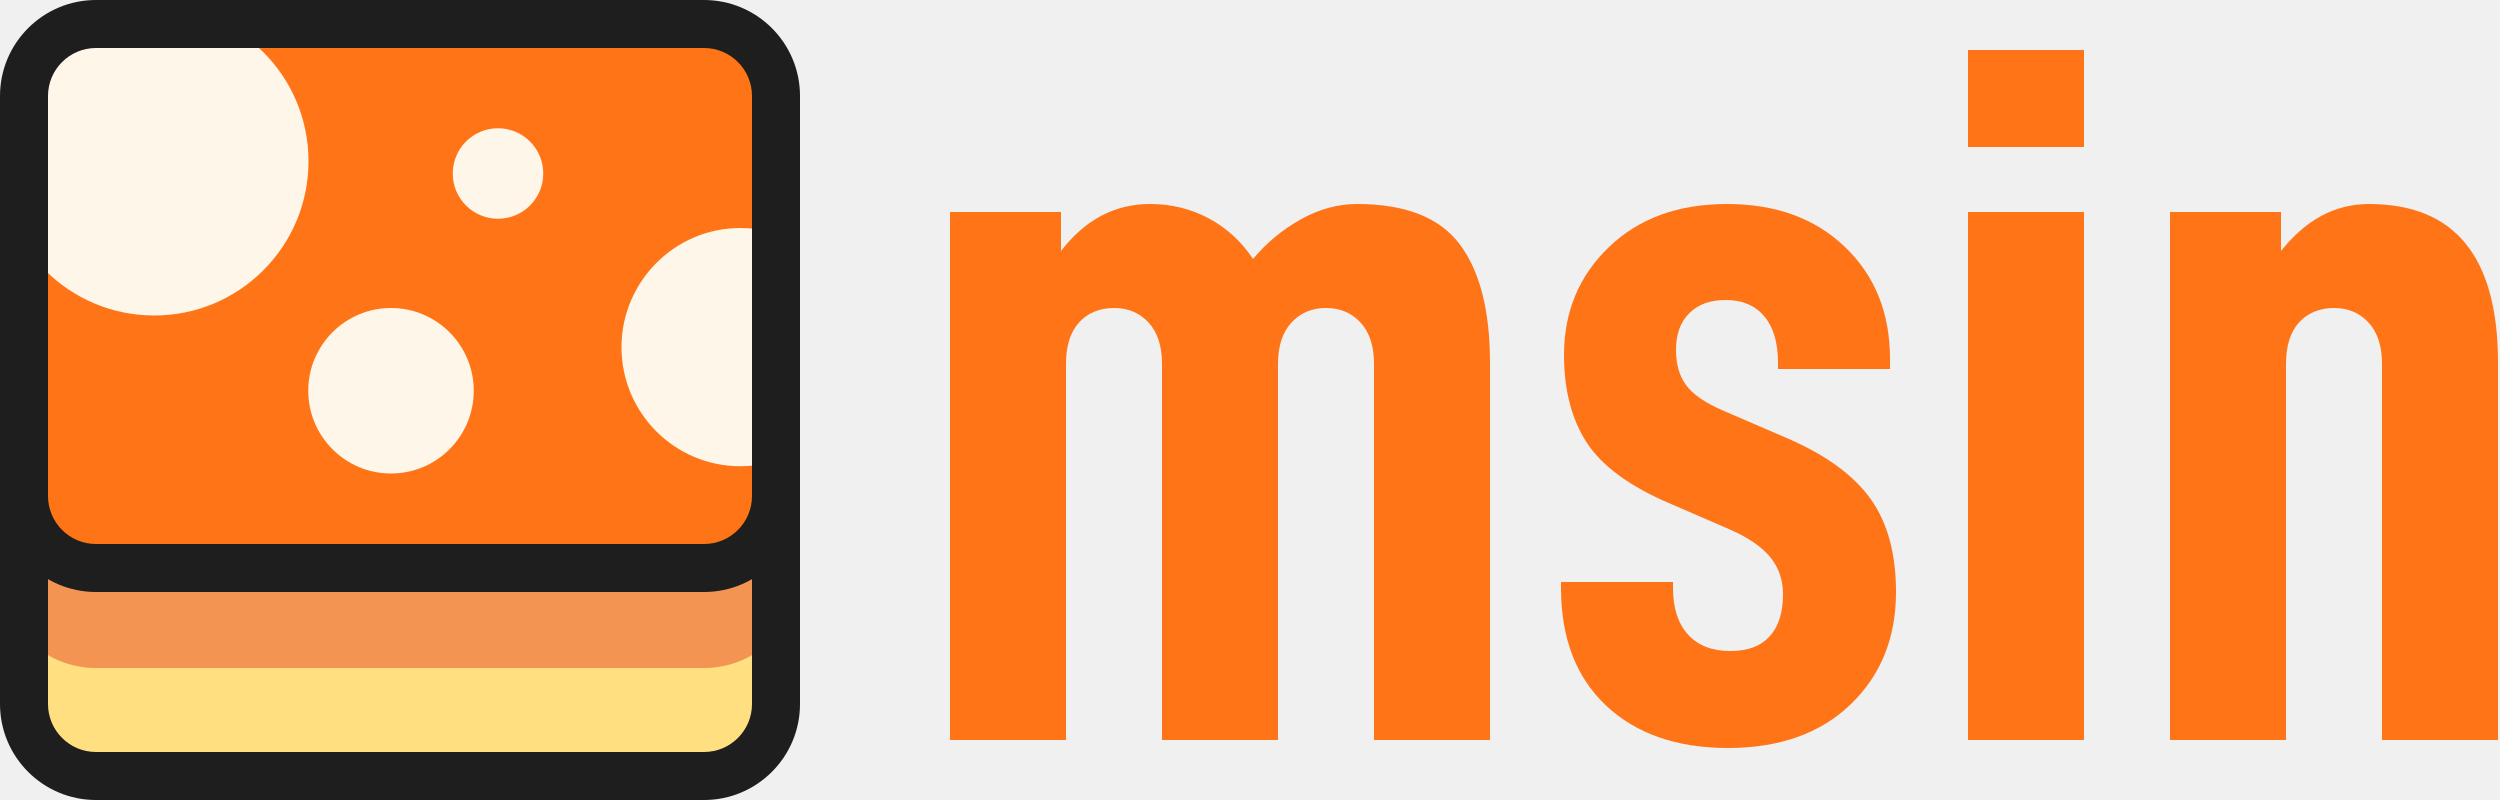
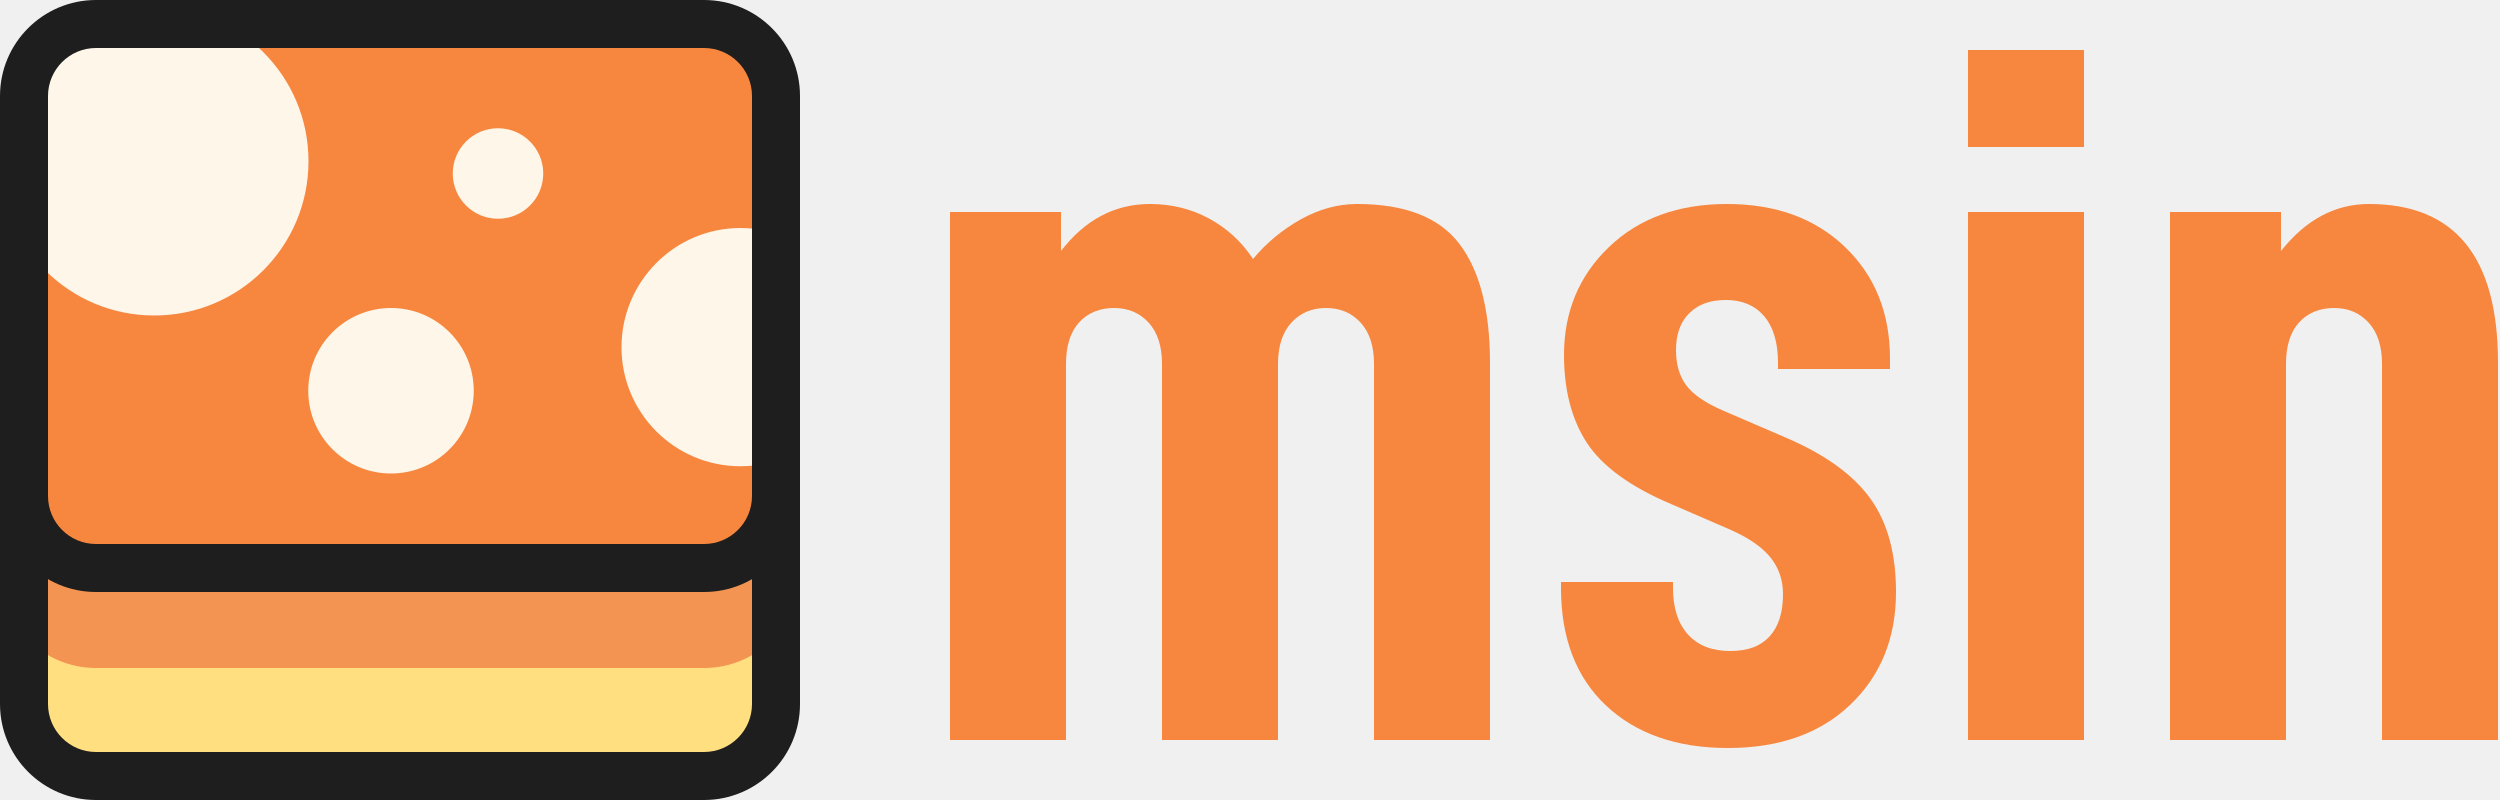
<svg xmlns="http://www.w3.org/2000/svg" width="100" height="32" viewBox="0 0 100 32" fill="none">
  <g clip-path="url(#clip0_22_26)">
-     <path d="M42.44 8.48V10.04C43.4 8.79 44.59 8.16 46 8.16C46.85 8.16 47.64 8.35 48.36 8.74C49.08 9.13 49.67 9.67 50.12 10.36C50.65 9.72 51.29 9.19 52.02 8.78C52.75 8.37 53.51 8.16 54.28 8.16C56.2 8.16 57.57 8.69 58.38 9.76C59.19 10.83 59.6 12.41 59.6 14.52V29.6H54.96V14.56C54.96 13.84 54.78 13.29 54.42 12.9C54.06 12.51 53.6 12.32 53.04 12.32C52.48 12.32 52.02 12.51 51.66 12.9C51.3 13.29 51.12 13.84 51.12 14.56V29.6H46.48V14.56C46.48 13.84 46.3 13.29 45.94 12.9C45.58 12.51 45.12 12.32 44.56 12.32C44 12.32 43.51 12.51 43.16 12.9C42.81 13.29 42.64 13.84 42.64 14.56V29.6H38V8.48H42.44Z" fill="#FF7417" />
-     <path d="M62.44 23.52V23.28H66.92V23.52C66.92 24.32 67.12 24.94 67.52 25.38C67.92 25.82 68.48 26.04 69.2 26.04C69.92 26.04 70.42 25.85 70.78 25.46C71.14 25.07 71.32 24.51 71.32 23.76C71.32 23.2 71.15 22.71 70.82 22.3C70.49 21.89 69.96 21.52 69.24 21.2L66.84 20.16C65.21 19.47 64.09 18.65 63.48 17.72C62.87 16.79 62.56 15.61 62.56 14.2C62.56 12.47 63.16 11.03 64.36 9.88C65.56 8.73 67.13 8.16 69.08 8.16C71.03 8.16 72.6 8.73 73.8 9.88C75 11.03 75.6 12.52 75.6 14.36V14.76H71.12V14.52C71.12 13.69 70.93 13.07 70.56 12.64C70.19 12.21 69.68 12 69.04 12C68.4 12 67.94 12.17 67.58 12.52C67.22 12.87 67.04 13.36 67.04 14C67.04 14.56 67.17 15.03 67.44 15.4C67.71 15.77 68.21 16.12 68.96 16.44L71.56 17.56C73.08 18.23 74.17 19.03 74.84 19.98C75.51 20.93 75.84 22.16 75.84 23.68C75.84 25.52 75.23 27.02 74.02 28.18C72.81 29.34 71.17 29.92 69.12 29.92C67.07 29.92 65.44 29.35 64.24 28.22C63.04 27.09 62.44 25.52 62.44 23.52Z" fill="#FF7417" />
-     <path d="M83.36 2V5.88H78.72V2H83.36ZM83.36 8.48V29.6H78.72V8.48H83.36Z" fill="#FF7417" />
-     <path d="M91.24 8.48V10.04C92.23 8.79 93.4 8.16 94.76 8.16C98.2 8.16 99.92 10.28 99.92 14.52V29.6H95.28V14.56C95.28 13.84 95.1 13.29 94.74 12.9C94.38 12.51 93.92 12.32 93.36 12.32C92.8 12.32 92.31 12.51 91.96 12.9C91.61 13.29 91.44 13.84 91.44 14.56V29.6H86.8V8.48H91.24Z" fill="#FF7417" />
+     <path d="M42.44 8.48V10.04C43.4 8.79 44.59 8.16 46 8.16C46.85 8.16 47.64 8.35 48.36 8.74C49.08 9.13 49.67 9.67 50.12 10.36C50.65 9.72 51.29 9.19 52.02 8.78C52.75 8.37 53.51 8.16 54.28 8.16C56.2 8.16 57.57 8.69 58.38 9.76C59.19 10.83 59.6 12.41 59.6 14.52V29.6H54.96V14.56C54.96 13.84 54.78 13.29 54.42 12.9C54.06 12.51 53.6 12.32 53.04 12.32C52.48 12.32 52.02 12.51 51.66 12.9C51.3 13.29 51.12 13.84 51.12 14.56V29.6H46.48V14.56C46.48 13.84 46.3 13.29 45.94 12.9C45.58 12.51 45.12 12.32 44.56 12.32C44 12.32 43.51 12.51 43.16 12.9C42.81 13.29 42.64 13.84 42.64 14.56V29.6H38V8.48H42.44Z" fill="#F7863E" />
+     <path d="M62.44 23.52V23.28H66.92V23.52C66.92 24.32 67.12 24.94 67.52 25.38C67.92 25.82 68.48 26.04 69.2 26.04C69.92 26.04 70.42 25.85 70.78 25.46C71.14 25.07 71.32 24.51 71.32 23.76C71.32 23.2 71.15 22.71 70.82 22.3C70.49 21.89 69.96 21.52 69.24 21.2L66.84 20.16C65.21 19.47 64.09 18.65 63.48 17.72C62.87 16.79 62.56 15.61 62.56 14.2C62.56 12.47 63.16 11.03 64.36 9.88C65.56 8.73 67.13 8.16 69.08 8.16C71.03 8.16 72.6 8.73 73.8 9.88C75 11.03 75.6 12.52 75.6 14.36V14.76H71.12V14.52C71.12 13.69 70.93 13.07 70.56 12.64C70.19 12.21 69.68 12 69.04 12C68.4 12 67.94 12.17 67.58 12.52C67.22 12.87 67.04 13.36 67.04 14C67.04 14.56 67.17 15.03 67.44 15.4C67.71 15.77 68.21 16.12 68.96 16.44L71.56 17.56C73.08 18.23 74.17 19.03 74.84 19.98C75.51 20.93 75.84 22.16 75.84 23.68C75.84 25.52 75.23 27.02 74.02 28.18C72.81 29.34 71.17 29.92 69.12 29.92C67.07 29.92 65.44 29.35 64.24 28.22C63.04 27.09 62.44 25.52 62.44 23.52Z" fill="#F7863E" />
+     <path d="M83.36 2V5.88H78.72V2H83.36ZM83.36 8.48V29.6H78.72V8.48H83.36Z" fill="#F7863E" />
+     <path d="M91.24 8.48V10.04C92.23 8.79 93.4 8.16 94.76 8.16C98.2 8.16 99.92 10.28 99.92 14.52V29.6H95.28V14.56C95.28 13.84 95.1 13.29 94.74 12.9C94.38 12.51 93.92 12.32 93.36 12.32C92.8 12.32 92.31 12.51 91.96 12.9C91.61 13.29 91.44 13.84 91.44 14.56V29.6H86.8V8.48H91.24Z" fill="#F7863E" />
  </g>
  <g clip-path="url(#clip1_22_26)">
    <path d="M26.58 10.56H5.42C2.427 10.56 0 12.987 0 15.98V26.58C0 29.573 2.427 32 5.42 32H26.58C29.573 32 32 29.573 32 26.58V15.98C32 12.987 29.573 10.56 26.58 10.56Z" fill="#FFDF80" />
    <path d="M28.16 10.56H3.84C1.719 10.56 0 12.279 0 14.4V22.88C0 25.001 1.719 26.72 3.84 26.72H28.16C30.281 26.72 32 25.001 32 22.88V14.4C32 12.279 30.281 10.56 28.16 10.56Z" fill="#F49453" />
    <path d="M28.16 12.48C29.22 12.48 30.08 13.34 30.08 14.4V28.16C30.08 29.22 29.22 30.08 28.16 30.08H3.84C2.78 30.08 1.92 29.22 1.92 28.16V14.4C1.92 13.34 2.78 12.48 3.84 12.48H28.16ZM28.16 10.56H3.84C1.72 10.56 0 12.28 0 14.4V28.16C0 30.28 1.72 32 3.84 32H28.16C30.28 32 32 30.28 32 28.16V14.4C32 12.28 30.28 10.56 28.16 10.56Z" fill="#1E1E1E" />
-     <path d="M26.87 0H5.13C2.297 0 0 2.297 0 5.13V18.55C0 21.383 2.297 23.68 5.13 23.68H26.87C29.703 23.68 32 21.383 32 18.55V5.13C32 2.297 29.703 0 26.87 0Z" fill="#FF7417" />
+     <path d="M26.87 0H5.13C2.297 0 0 2.297 0 5.13V18.55C0 21.383 2.297 23.68 5.13 23.68H26.87C29.703 23.68 32 21.383 32 18.55V5.13C32 2.297 29.703 0 26.87 0Z" fill="#F7863E" />
    <path d="M6.17 12.62C9.578 12.62 12.34 9.858 12.34 6.45C12.34 3.042 9.578 0.28 6.17 0.28C2.762 0.28 0 3.042 0 6.45C0 9.858 2.762 12.62 6.17 12.62Z" fill="#FDF6E9" />
    <path d="M19.92 8.75C20.92 8.75 21.73 7.94 21.73 6.94C21.73 5.94 20.92 5.13 19.92 5.13C18.92 5.13 18.11 5.94 18.11 6.94C18.11 7.94 18.92 8.75 19.92 8.75Z" fill="#FDF6E9" />
    <path d="M15.64 18.94C17.468 18.94 18.95 17.458 18.95 15.63C18.95 13.802 17.468 12.32 15.64 12.32C13.812 12.32 12.33 13.802 12.33 15.63C12.33 17.458 13.812 18.94 15.64 18.94Z" fill="#FDF6E9" />
    <path d="M32 9.75V18.01C31.3 18.42 30.49 18.65 29.62 18.65C26.99 18.65 24.86 16.52 24.86 13.89C24.86 11.26 26.99 9.12 29.62 9.12C30.49 9.12 31.3 9.35 32 9.76V9.75Z" fill="#FDF6E9" />
    <path d="M28.16 1.92C29.22 1.92 30.08 2.78 30.08 3.84V19.84C30.08 20.9 29.22 21.76 28.16 21.76H3.84C2.78 21.76 1.92 20.9 1.92 19.84V3.84C1.92 2.78 2.78 1.92 3.84 1.92H28.16ZM28.16 0H3.84C1.72 0 0 1.72 0 3.84V19.84C0 21.96 1.72 23.68 3.84 23.68H28.16C30.28 23.68 32 21.96 32 19.84V3.84C32 1.72 30.28 0 28.16 0Z" fill="#1E1E1E" />
  </g>
  <defs>
    <clipPath id="clip0_22_26">
      <rect width="61.92" height="27.92" fill="white" transform="translate(38 2)" />
    </clipPath>
    <clipPath id="clip1_22_26">
      <rect width="32" height="32" fill="white" />
    </clipPath>
  </defs>
</svg>
